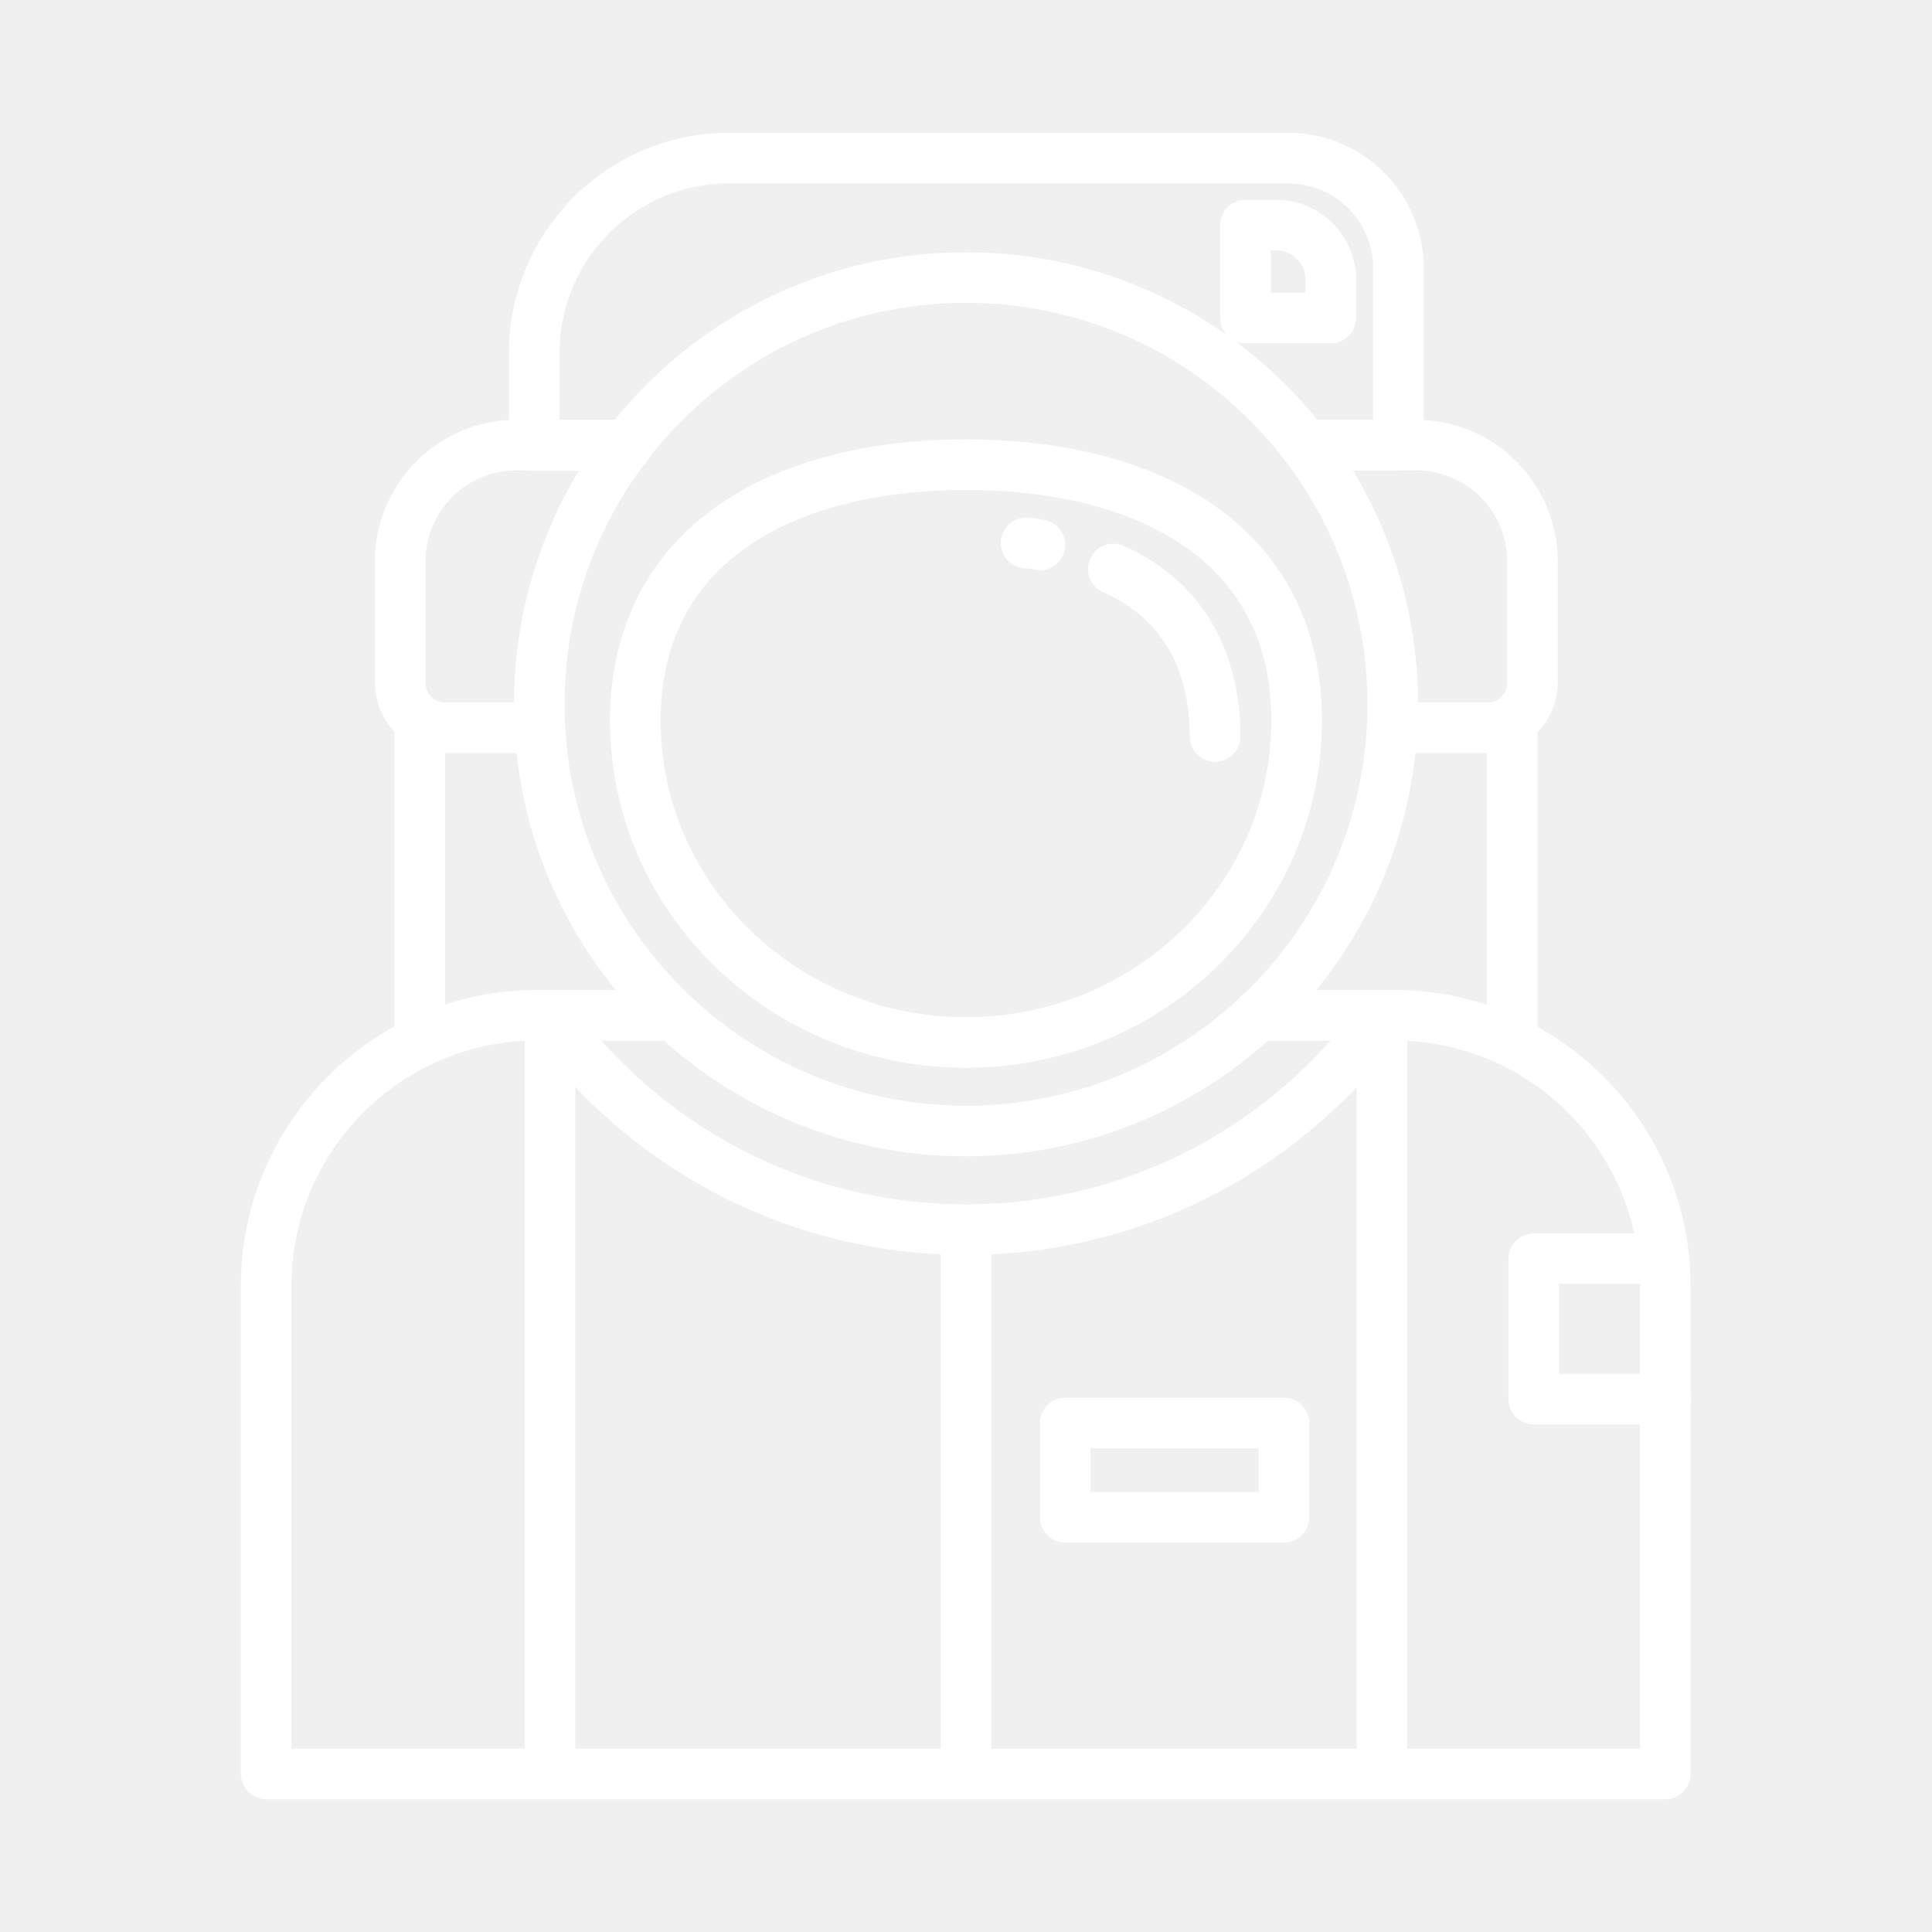
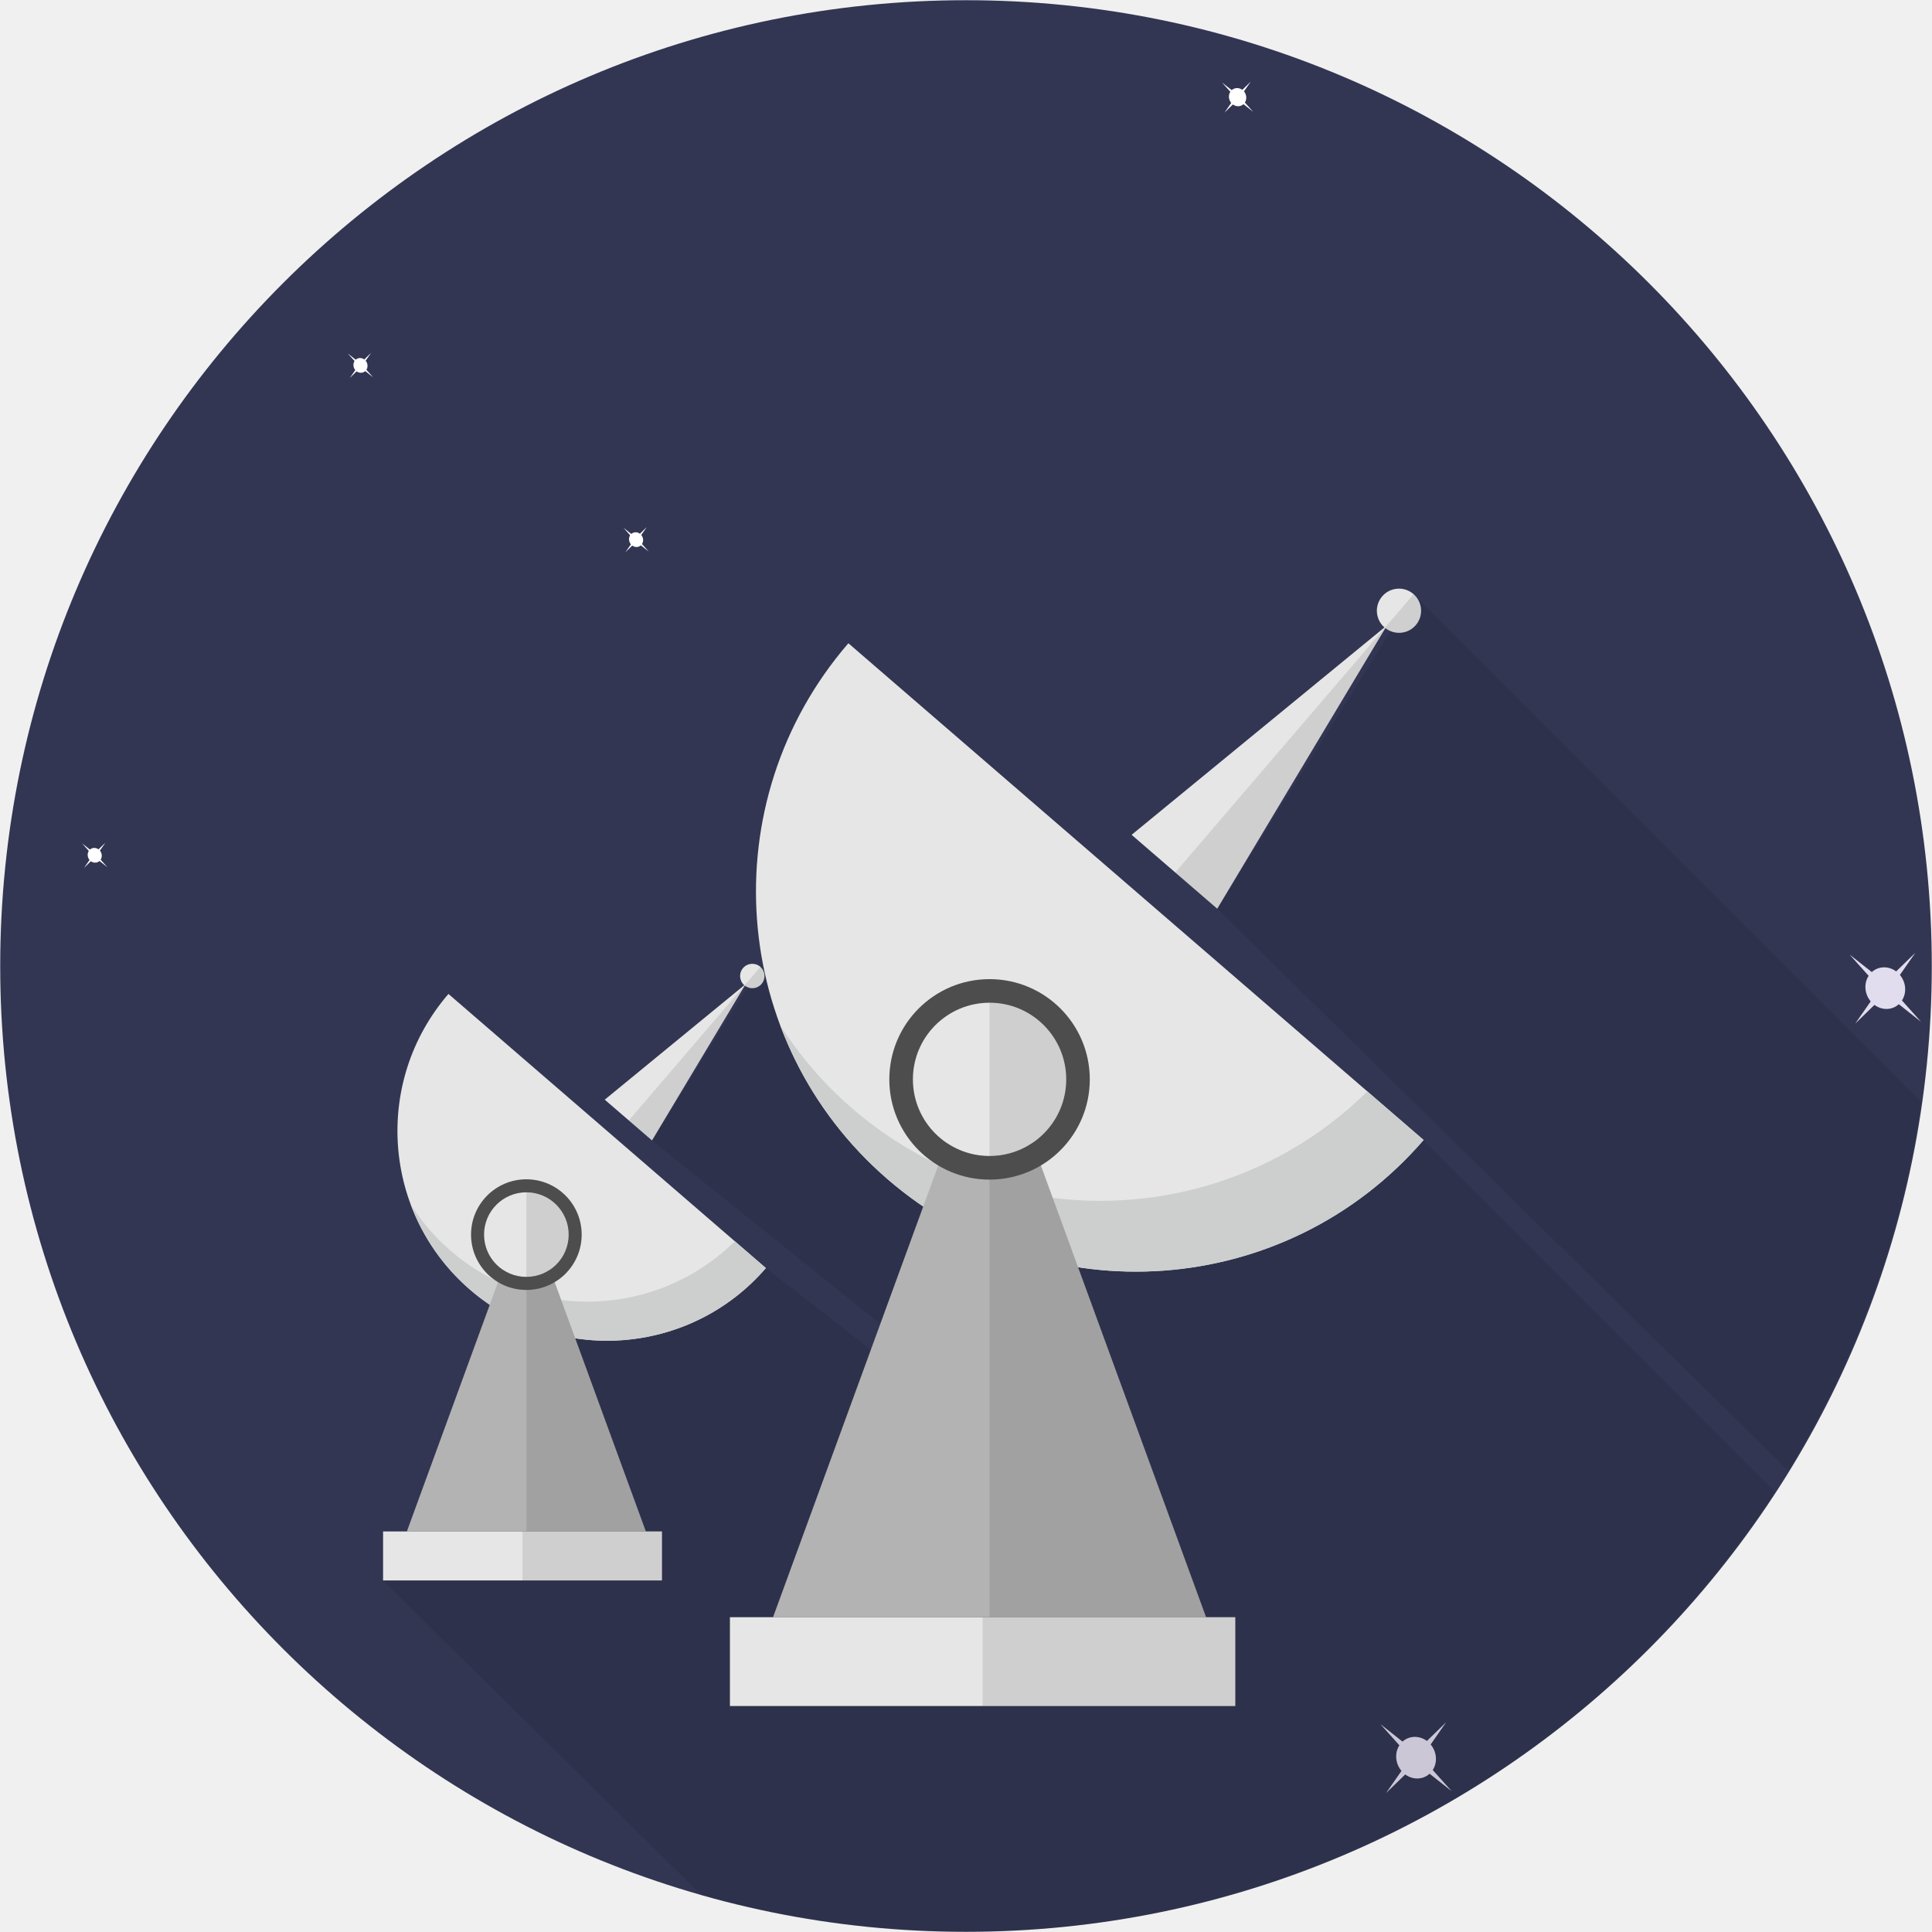
- <svg xmlns="http://www.w3.org/2000/svg" version="1.1" id="Capa_1" x="0px" y="0px" viewBox="0 0 305.6 305.6" style="enable-background:new 0 0 305.6 305.6;" xml:space="preserve">
-   <style type="text/css">
- 	.st0{fill:none;stroke:#FFFFFF;stroke-width:8;stroke-linecap:round;stroke-linejoin:round;stroke-miterlimit:10;}
- </style>
-   <g>
-     <circle class="st0" cx="152.8" cy="111.4" r="67.5" />
-     <path class="st0" d="M86.8,160.6c14.7,20.5,38.8,33.9,66,33.9s51.3-13.4,66-33.9" />
-     <path class="st0" d="M206.5,70.4H224c10.1,0,18.4,8.2,18.4,18.4v19.2c0,4-3.2,7.1-7.1,7.1h-15" />
-     <path class="st0" d="M85.4,115.1h-15c-4,0-7.1-3.2-7.1-7.1V88.8c0-10.1,8.2-18.4,18.4-18.4h17.5" />
-     <line class="st0" x1="66.4" y1="164.4" x2="66.4" y2="115.1" />
-     <line class="st0" x1="239.2" y1="164.4" x2="239.2" y2="115.1" />
-     <path class="st0" d="M198.9,160.6h21.7c23.6,0,42.8,19.2,42.8,42.8v77.2H42.1v-77.2c0-23.6,19.2-42.8,42.7-42.8h21.7" />
-     <line class="st0" x1="152.8" y1="196.1" x2="152.8" y2="280.5" />
-     <line class="st0" x1="87" y1="162.7" x2="87" y2="280.5" />
-     <line class="st0" x1="218.6" y1="162.7" x2="218.6" y2="280.5" />
-     <rect x="168.5" y="225.1" class="st0" width="34.6" height="14.9" />
-     <path class="st0" d="M206.5,70.4h14.7v-28c0-9.6-7.8-17.4-17.5-17.4h-88.3c-17.1,0-30.9,13.8-30.9,30.9v14.6h14.7" />
-     <path class="st0" d="M210.5,50.3H197V35.6h4.9c4.7,0,8.6,3.9,8.6,8.6V50.3z" />
-     <polyline class="st0" points="263.2,199.1 242.6,199.1 242.6,221.3 263.5,221.3  " />
-     <path class="st0" d="M100.5,114c0,28.1,23.5,50.9,52.3,50.9s52.3-22.8,52.3-50.9s-23.5-40.5-52.3-40.5S100.5,86,100.5,114z" />
-     <path class="st0" d="M164.5,86.2c-0.8-0.2-1.5-0.3-2.2-0.3" />
-     <path class="st0" d="M192.2,116.5c0-11.3-4.6-21.4-16.1-26.5" />
+ <svg xmlns="http://www.w3.org/2000/svg" version="1.1" id="Satellite_Receiver" x="0px" y="0px" width="512px" height="512px" viewBox="0 0 512 512" enable-background="new 0 0 512 512" xml:space="preserve">
+   <circle id="Background" fill="#323653" cx="256" cy="256" r="255.943" />
+   <g id="Stars_8_">
+     <g>
+       <path fill="#FFFFFF" d="M169.771,141.595c0.789,0.742,0.888,1.979,0.225,2.764c-0.665,0.784-1.844,0.816-2.633,0.072    c-0.789-0.745-0.89-1.981-0.226-2.762C167.803,140.885,168.982,140.853,169.771,141.595z" />
+       <polygon fill="#FFFFFF" points="165.214,139.856 168.309,143.317 171.919,146.169 168.824,142.711   " />
+       <polygon fill="#FFFFFF" points="165.741,146.341 168.871,143.301 171.391,139.686 168.261,142.727   " />
+     </g>
+     <g>
+       <path fill="#FFFFFF" d="M329.458,24c0.972,0.915,1.095,2.438,0.277,3.404c-0.819,0.964-2.27,1.004-3.242,0.088    c-0.972-0.916-1.095-2.439-0.278-3.4C327.036,23.125,328.487,23.085,329.458,24z" />
+       <polygon fill="#FFFFFF" points="323.847,21.859 327.658,26.121 332.104,29.633 328.292,25.374   " />
+       <polygon fill="#FFFFFF" points="324.496,29.844 328.35,26.1 331.454,21.648 327.599,25.394   " />
+     </g>
+     <g>
+       <path fill="#FFFFFF" d="M96.733,95.416c0.789,0.743,0.889,1.979,0.225,2.764c-0.665,0.784-1.844,0.816-2.633,0.073    c-0.789-0.745-0.89-1.981-0.226-2.762C94.765,94.706,95.944,94.674,96.733,95.416z" />
+       <polygon fill="#FFFFFF" points="92.176,93.678 95.271,97.138 98.881,99.99 95.786,96.532   " />
+       <polygon fill="#FFFFFF" points="92.703,100.162 95.832,97.122 98.353,93.507 95.223,96.548   " />
+     </g>
+     <g>
+       <path fill="#FFFFFF" d="M26.305,225.242c0.79,0.742,0.889,1.979,0.226,2.764c-0.665,0.784-1.844,0.816-2.634,0.073    c-0.788-0.745-0.889-1.981-0.226-2.762C24.338,224.531,25.517,224.5,26.305,225.242z" />
+       <polygon fill="#FFFFFF" points="21.749,223.504 24.844,226.964 28.454,229.816 25.358,226.358   " />
+       <polygon fill="#FFFFFF" points="22.276,229.988 25.405,226.947 27.926,223.333 24.795,226.374   " />
+     </g>
+     <g>
+       <path fill="#E2DDEE" d="M378.668,461.807c2.225,2.093,2.504,5.585,0.641,7.79c-1.884,2.212-5.201,2.309-7.434,0.208    c-2.225-2.094-2.511-5.589-0.637-7.803C373.113,459.797,376.446,459.71,378.668,461.807z" />
+       <polygon fill="#E2DDEE" points="365.81,456.9 374.545,466.651 384.729,474.703 376,464.954   " />
+       <polygon fill="#E2DDEE" points="367.303,475.194 376.137,466.618 383.239,456.417 374.413,465   " />
+     </g>
+     <g>
+       <path fill="#E2DDEE" d="M503.02,257.871c2.228,2.092,2.505,5.577,0.631,7.787c-1.866,2.22-5.196,2.312-7.426,0.212    c-2.229-2.092-2.507-5.581-0.632-7.788C497.463,255.866,500.795,255.766,503.02,257.871z" />
+       <polygon fill="#E2DDEE" points="490.165,252.973 498.9,262.728 509.081,270.776 500.35,261.008   " />
+       <polygon fill="#E2DDEE" points="491.656,271.262 500.483,262.676 507.591,252.488 498.768,261.063   " />
+     </g>
+   </g>
+   <g id="Shadow_1_">
+     <path opacity="0.1" d="M377.229,302.152l-175.75-45.947l-28.691,46.021l87.611,70.414l-4.707,4.328l-52.723-40.914l-63.479,2.344   l-37.972,80.438l84.462,83.461c40.38,11.469,84.148,13.162,127.922,2.938c67.064-15.663,121.747-56.375,156.484-109.924   L377.229,302.152z" />
+     <path id="Shadow" opacity="0.1" d="M509.147,292.002L374.622,157.475l-52.041,83.338l151.311,148.935   C492.018,360.181,504.175,326.948,509.147,292.002z" />
+   </g>
+   <g id="Satellite_Receiver_1_">
+     <g>
+       <path fill="#E6E6E6" d="M118.843,263.405c-20.062,23.231-17.492,58.326,5.739,78.388c23.23,20.061,58.325,17.491,78.387-5.738    L118.843,263.405z" />
+       <path fill="#CDCECE" d="M194.742,328.948c-20.418,20.172-53.238,21.578-75.333,2.497c-4.195-3.622-7.706-7.74-10.542-12.186    c3.158,8.439,8.415,16.229,15.715,22.533c23.23,20.061,58.325,17.491,78.387-5.738L194.742,328.948z" />
+       <polygon fill="#B3B3B3" points="107.825,405.845 139.49,319.26 171.155,405.846   " />
+       <polygon opacity="0.1" points="139.49,319.26 139.49,405.846 171.155,405.846   " />
+       <g>
+         <g>
+           <circle fill="#E6E6E6" cx="139.49" cy="327.188" r="11.21" />
+           <path fill="#4D4D4D" d="M139.49,312.528c-8.096,0-14.659,6.564-14.659,14.66c0,8.097,6.563,14.659,14.659,14.659      s14.66-6.563,14.66-14.659C154.15,319.093,147.586,312.528,139.49,312.528z M139.49,338.398c-6.191,0-11.209-5.019-11.209-11.21      c0-6.192,5.018-11.211,11.209-11.211s11.21,5.019,11.21,11.211C150.7,333.38,145.682,338.398,139.49,338.398z" />
+         </g>
+         <path opacity="0.1" d="M139.49,315.978v22.421c6.191,0,11.21-5.019,11.21-11.21C150.7,320.996,145.682,315.978,139.49,315.978z" />
+       </g>
+       <rect x="101.519" y="405.846" fill="#E6E6E6" width="73.91" height="12.99" />
+       <rect x="138.474" y="405.846" opacity="0.1" width="36.955" height="12.99" />
+       <path fill="#E6E6E6" d="M201.479,256.205c-1.352-1.167-3.395-1.017-4.561,0.336c-1.163,1.349-1.015,3.381,0.326,4.55    l-36.979,30.332l12.522,10.804l24.591-41.038c1.349,1.06,3.304,0.891,4.437-0.423C202.982,259.413,202.83,257.372,201.479,256.205    z" />
+       <path opacity="0.1" d="M166.648,296.93l6.14,5.297l24.591-41.038c1.349,1.06,3.304,0.891,4.437-0.423    c1.157-1.342,1.014-3.359-0.307-4.53L166.648,296.93z" />
+     </g>
+     <g>
+       <path fill="#E6E6E6" d="M224.829,170.467c-36.352,42.096-31.697,105.689,10.399,142.042    c42.094,36.352,105.689,31.696,142.042-10.399L224.829,170.467z" />
+       <path fill="#CDCECE" d="M362.361,289.234c-36.998,36.552-96.47,39.101-136.508,4.524c-7.602-6.563-13.963-14.025-19.102-22.081    c5.722,15.292,15.248,29.407,28.477,40.832c42.094,36.352,105.689,31.696,142.042-10.399L362.361,289.234z" />
+       <polygon fill="#B3B3B3" points="204.863,428.574 262.243,271.678 319.621,428.575   " />
+       <polygon opacity="0.1" points="262.243,271.678 262.243,428.575 319.621,428.575   " />
+       <g>
+         <g>
+           <circle fill="#E6E6E6" cx="262.243" cy="286.046" r="20.313" />
+           <path fill="#4D4D4D" d="M262.243,259.481c-14.671,0-26.564,11.894-26.564,26.564s11.893,26.563,26.564,26.563      c14.67,0,26.563-11.893,26.563-26.563S276.913,259.481,262.243,259.481z M262.243,306.358c-11.22,0-20.313-9.093-20.313-20.313      s9.094-20.313,20.313-20.313c11.219,0,20.313,9.094,20.313,20.313S273.462,306.358,262.243,306.358z" />
+         </g>
+         <path opacity="0.1" d="M262.243,265.732v40.626c11.219,0,20.313-9.093,20.313-20.313S273.462,265.732,262.243,265.732z" />
+       </g>
+       <rect x="193.436" y="428.575" fill="#E6E6E6" width="133.928" height="23.54" />
+       <rect x="260.4" y="428.575" opacity="0.1" width="66.964" height="23.54" />
+       <path fill="#E6E6E6" d="M374.57,157.419c-2.452-2.114-6.152-1.841-8.265,0.609c-2.107,2.442-1.84,6.127,0.59,8.244l-67.007,54.964    l22.692,19.577l44.559-74.363c2.445,1.918,5.987,1.612,8.04-0.767C377.293,163.234,377.018,159.533,374.57,157.419z" />
+       <path opacity="0.1" d="M311.454,231.215l11.127,9.599l44.559-74.363c2.445,1.918,5.987,1.612,8.04-0.767    c2.096-2.43,1.837-6.087-0.558-8.209L311.454,231.215z" />
+     </g>
  </g>
</svg>
